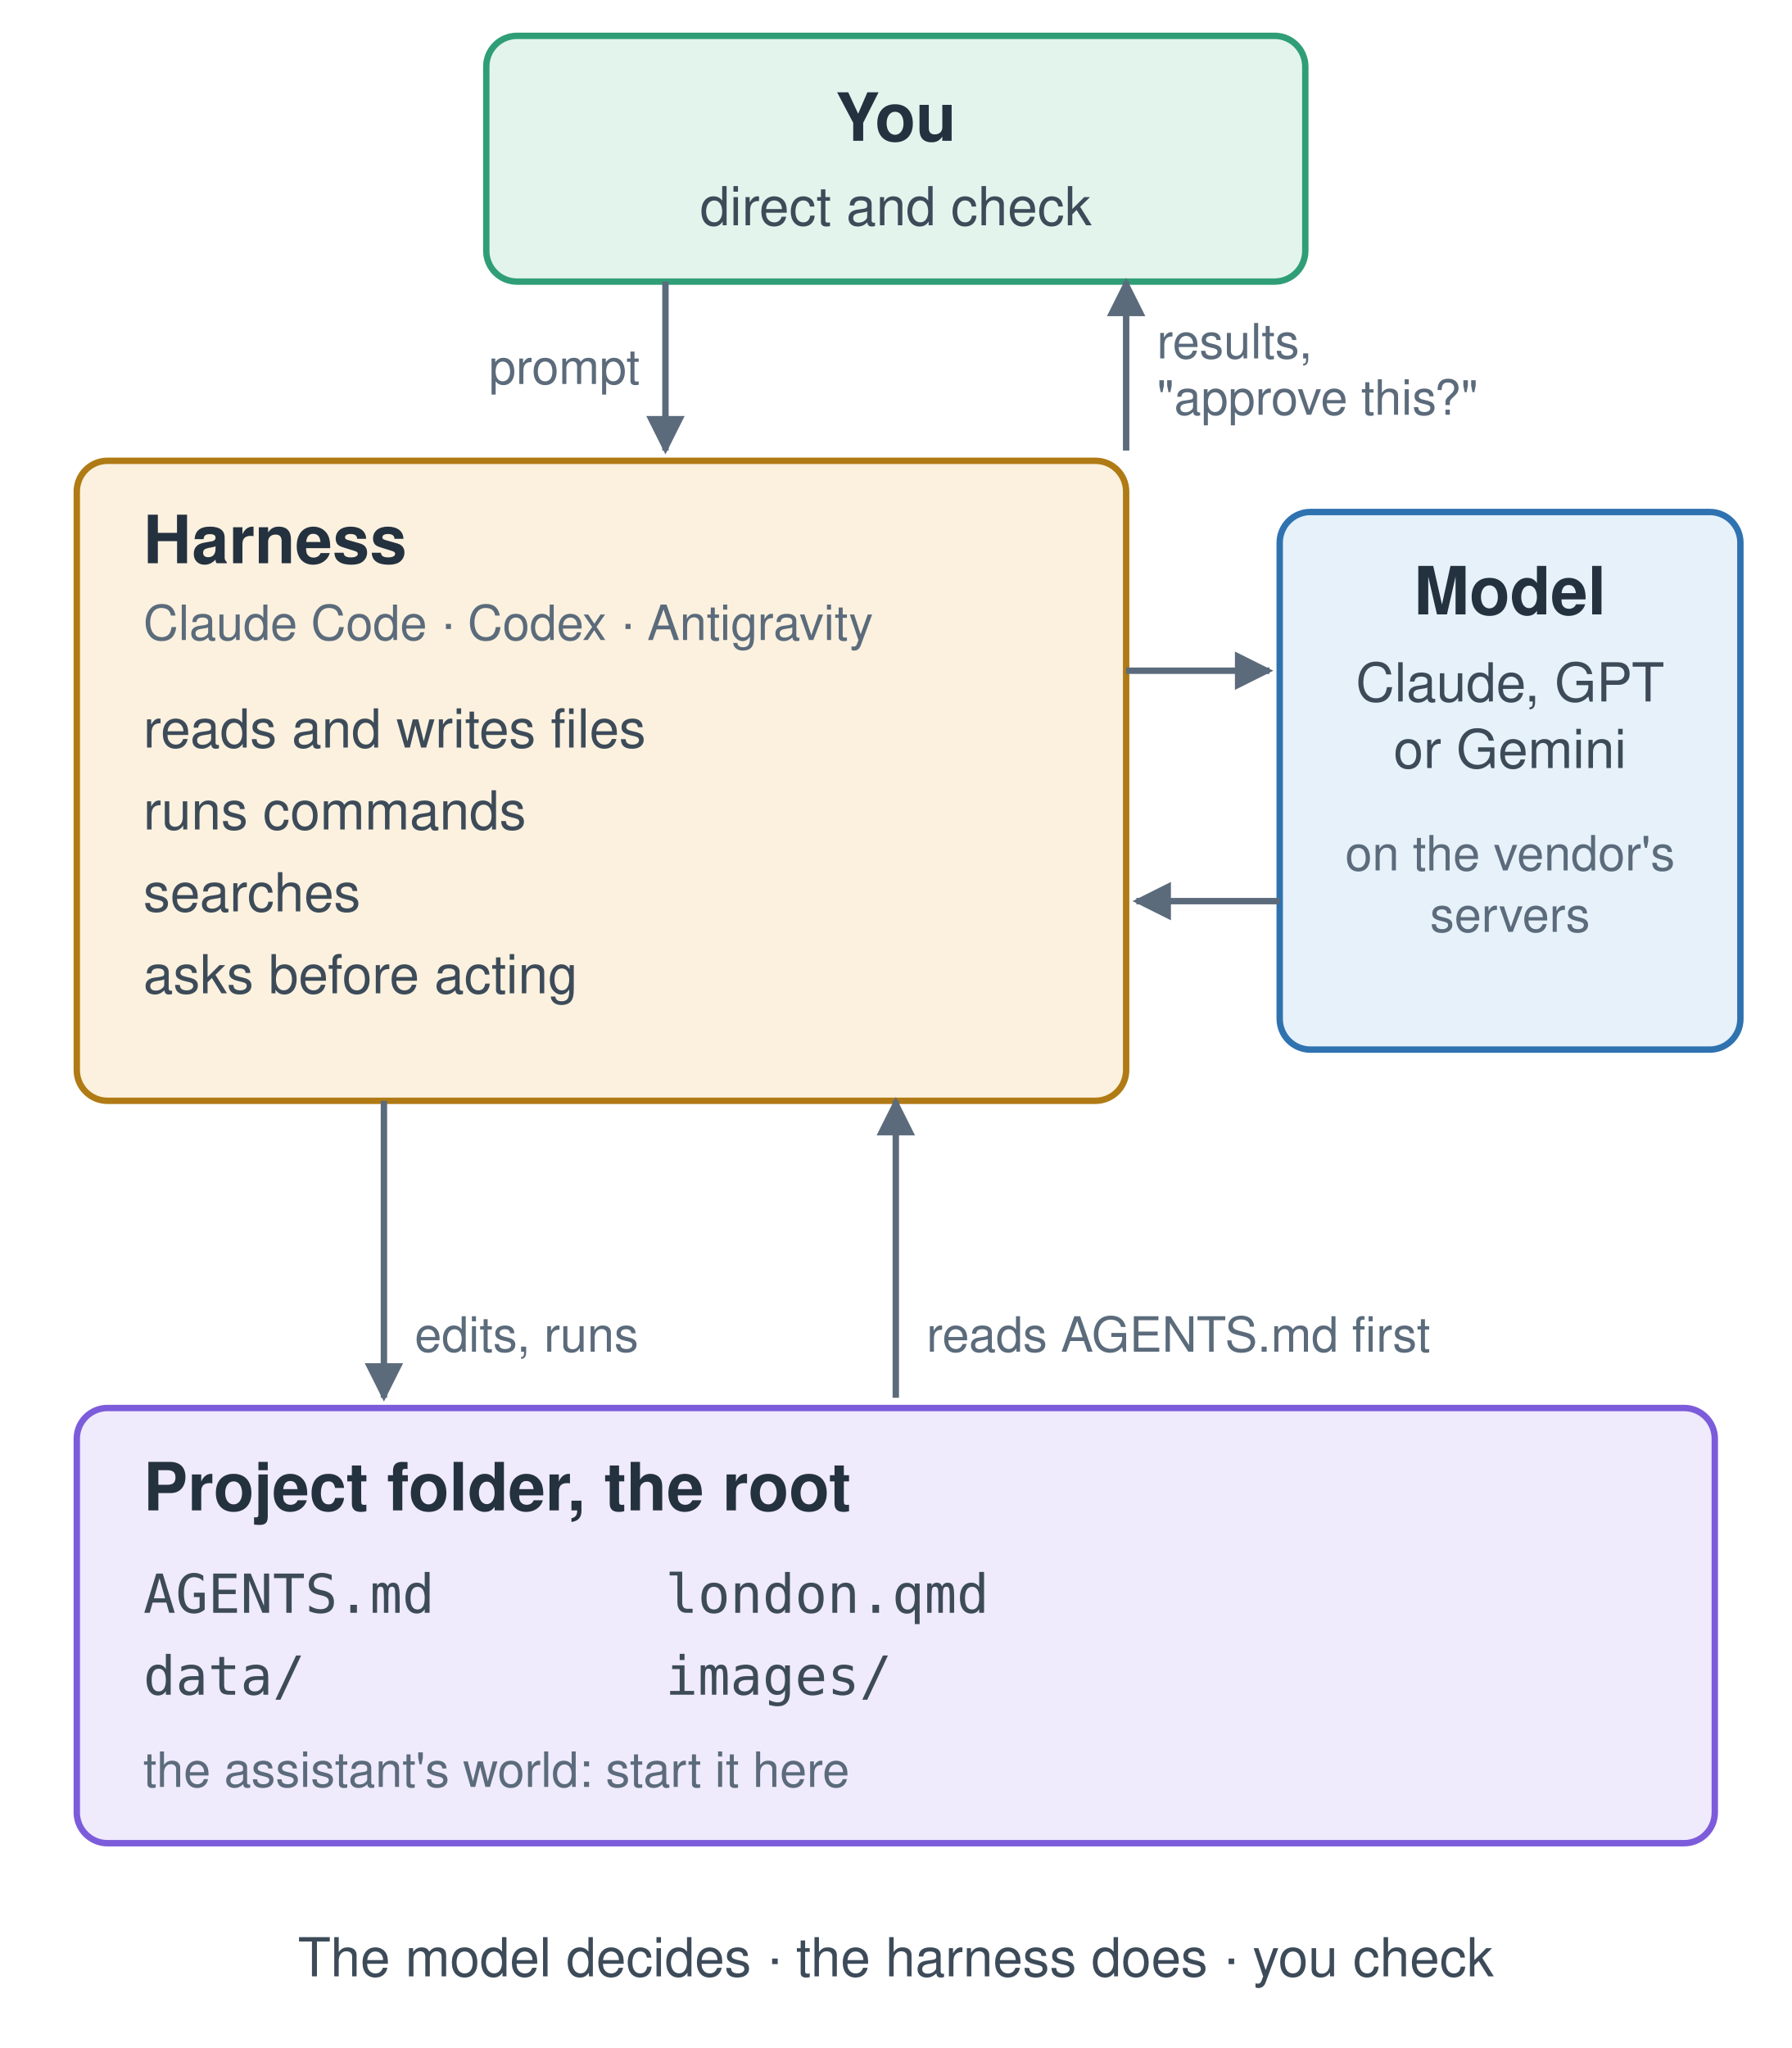
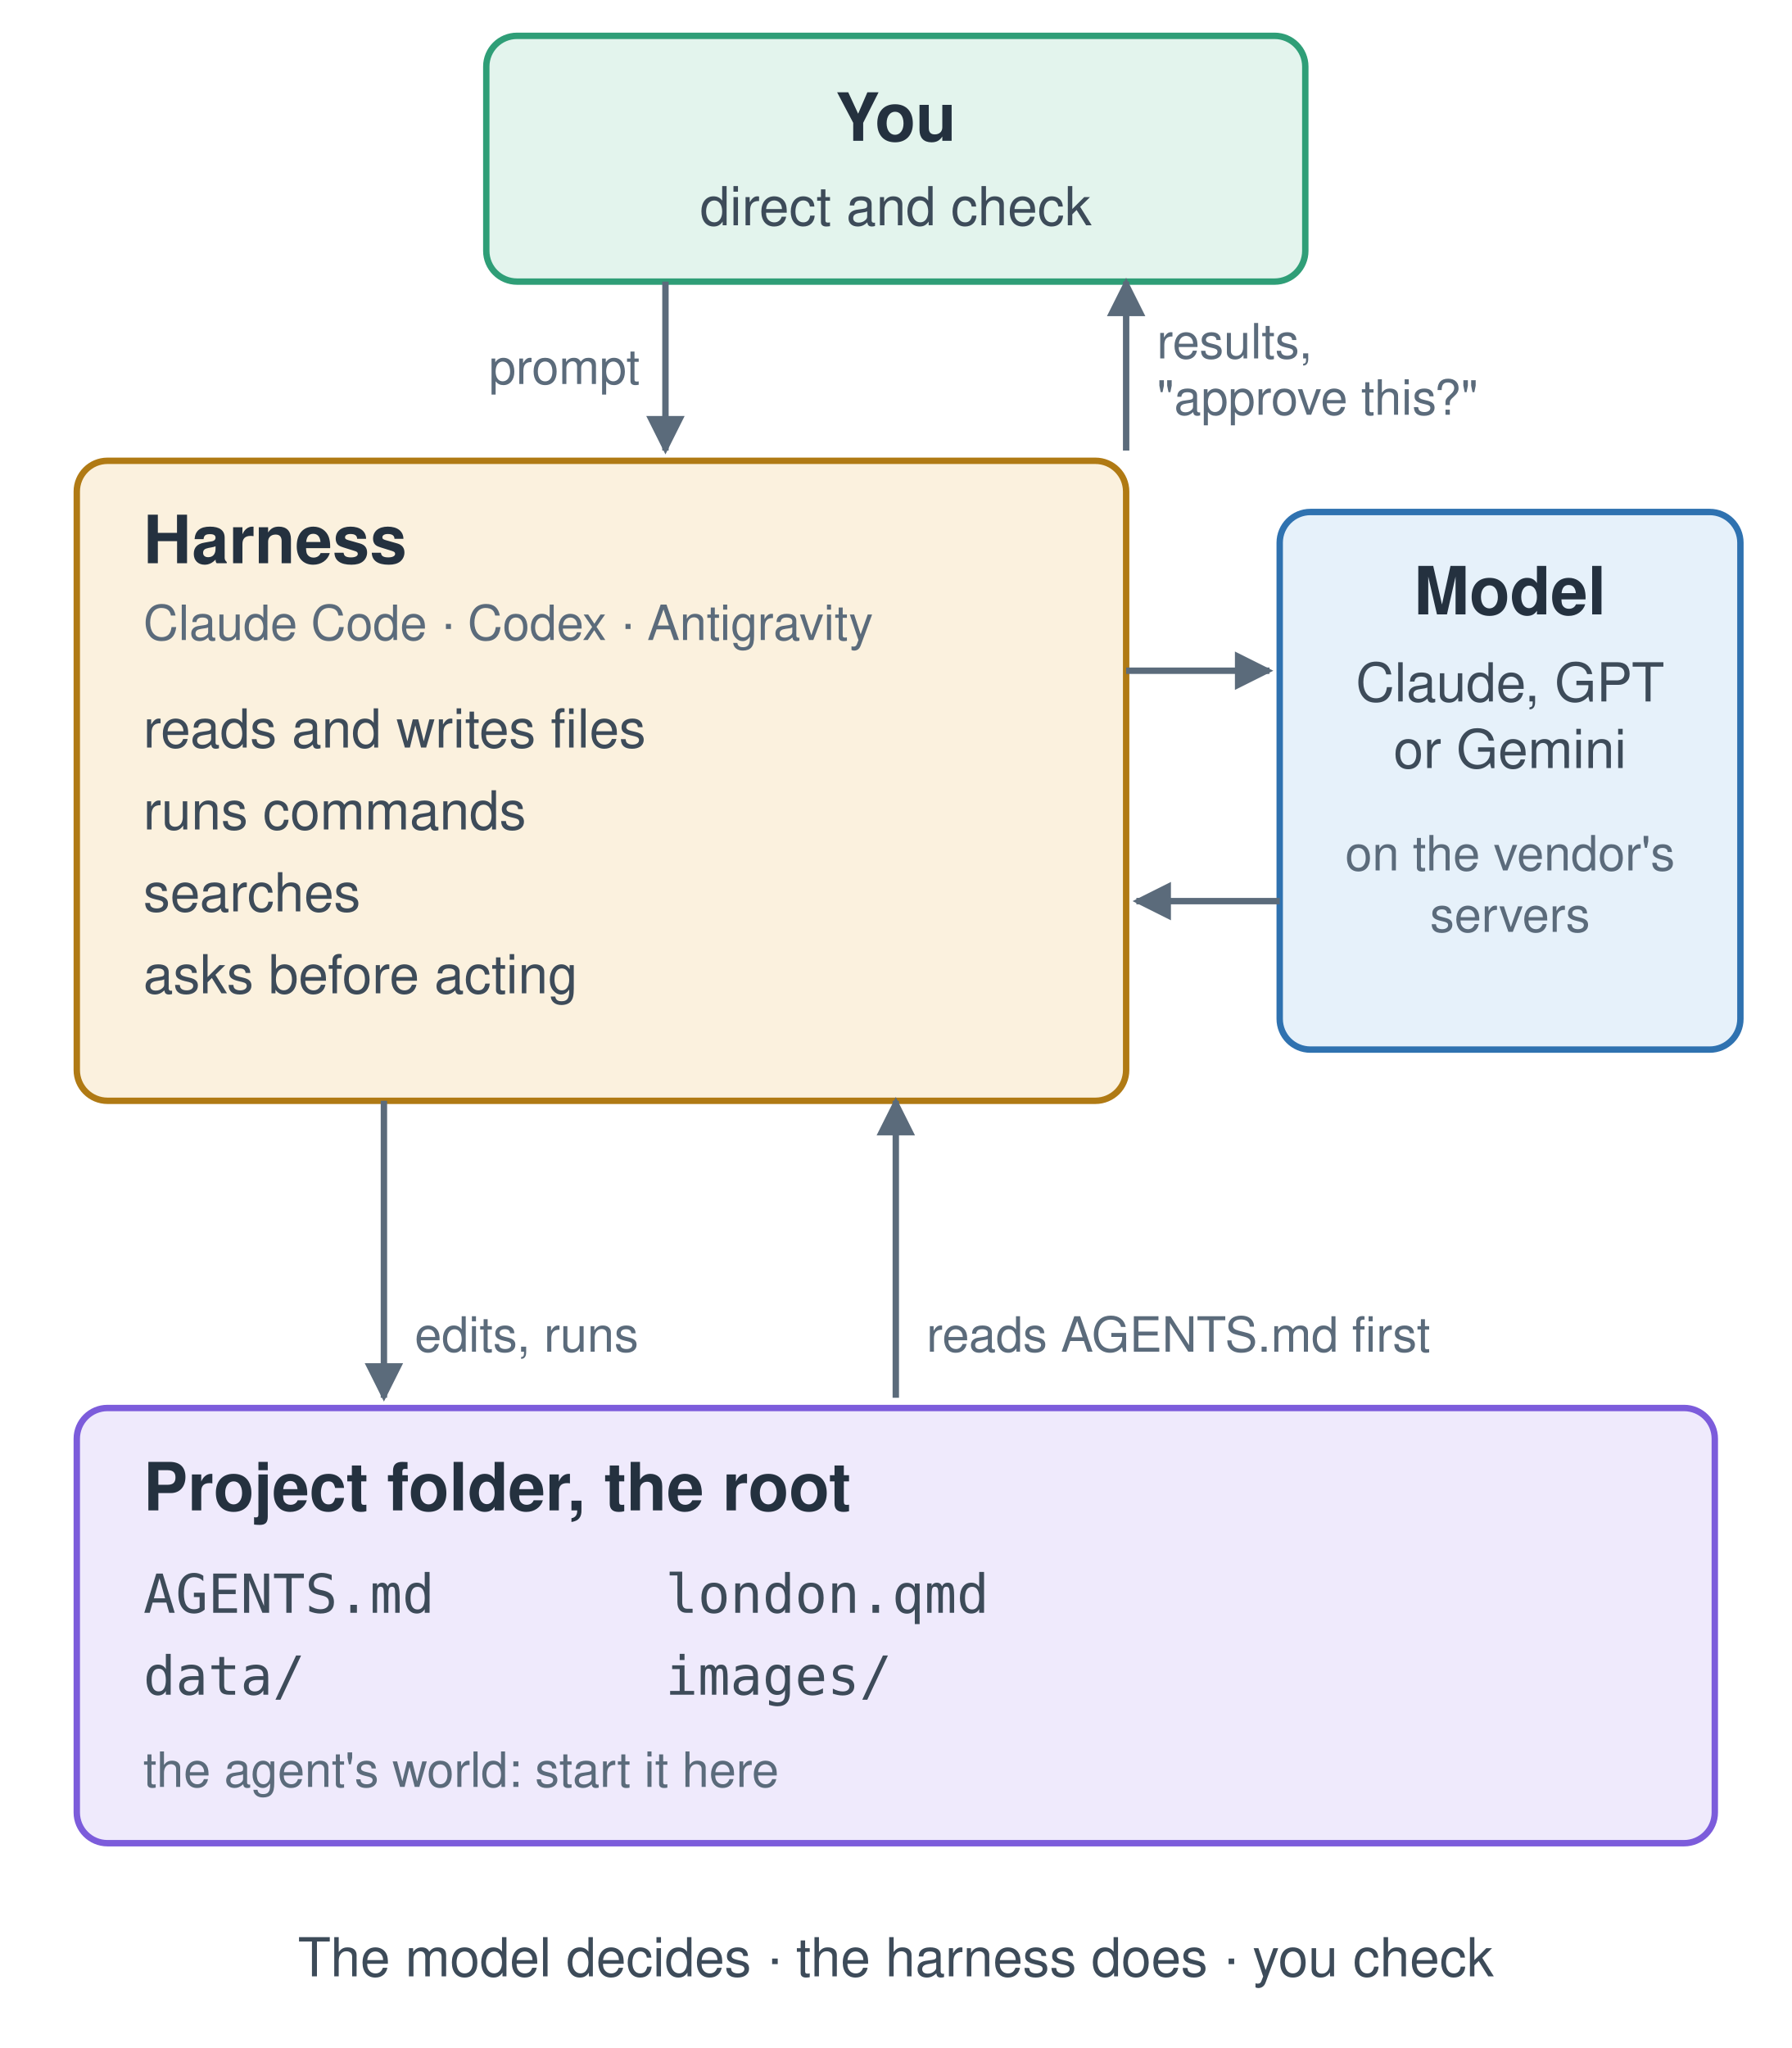
<svg xmlns="http://www.w3.org/2000/svg" viewBox="0 0 700 800" role="img" aria-labelledby="t d">
  <defs>
    <marker id="a" viewBox="0 0 10 10" refX="9" refY="5" markerWidth="6" markerHeight="6" orient="auto">
      <path d="M0,0 L10,5 L0,10 z" fill="#5b6b7b" />
    </marker>
  </defs>
  <style>
  text { font-family: "Avenir Next", "Helvetica Neue", Helvetica, Arial, sans-serif; fill: #24313f; }
  .m { font-family: Menlo, Consolas, "DejaVu Sans Mono", monospace; }
  .h { font-size: 26px; font-weight: 700; }
  .s { font-size: 21px; fill: #3d4b59; }
  .n { font-size: 19px; fill: #5b6b7b; }
  .arrow { stroke: #5b6b7b; stroke-width: 2.5; fill: none; marker-end: url(#a); }
</style>
  <rect x="190" y="14" width="320" height="96" rx="12" fill="#e3f4ed" stroke="#2f9e77" stroke-width="2.5" />
  <text x="350" y="55" text-anchor="middle" class="h">You</text>
  <text x="350" y="88" text-anchor="middle" class="s">direct and check</text>
  <path class="arrow" d="M260,110 L260,176" />
  <text x="250" y="150" text-anchor="end" class="n">prompt</text>
  <path class="arrow" d="M440,176 L440,110" />
  <text x="452" y="140" class="n">results,</text>
  <text x="452" y="162" class="n">"approve this?"</text>
  <rect x="30" y="180" width="410" height="250" rx="12" fill="#fbf1de" stroke="#b07a14" stroke-width="2.5" />
  <text x="56" y="220" class="h">Harness</text>
  <text x="56" y="250" class="n">Claude Code · Codex · Antigravity</text>
  <text x="56" y="292" class="s">reads and writes files</text>
  <text x="56" y="324" class="s">runs commands</text>
  <text x="56" y="356" class="s">searches</text>
  <text x="56" y="388" class="s">asks before acting</text>
  <rect x="500" y="200" width="180" height="210" rx="12" fill="#e6f1fa" stroke="#2f72b0" stroke-width="2.5" />
  <text x="590" y="240" text-anchor="middle" class="h">Model</text>
  <text x="590" y="274" text-anchor="middle" class="s">Claude, GPT</text>
  <text x="590" y="300" text-anchor="middle" class="s">or Gemini</text>
  <text x="590" y="340" text-anchor="middle" class="n">on the vendor's</text>
  <text x="590" y="364" text-anchor="middle" class="n">servers</text>
  <path class="arrow" d="M440,262 L496,262" />
  <path class="arrow" d="M500,352 L444,352" />
  <path class="arrow" d="M150,430 L150,546" />
  <text x="162" y="528" class="n">edits, runs</text>
  <path class="arrow" d="M350,546 L350,430" />
  <text x="362" y="528" class="n">reads AGENTS.md first</text>
  <rect x="30" y="550" width="640" height="170" rx="12" fill="#efeafc" stroke="#7c5cdb" stroke-width="2.5" />
  <text x="56" y="590" class="h">Project folder, the root</text>
  <text x="56" y="630" class="m s">AGENTS.md</text>
  <text x="260" y="630" class="m s">london.qmd</text>
  <text x="56" y="662" class="m s">data/</text>
  <text x="260" y="662" class="m s">images/</text>
-   <text x="56" y="698" class="n">the assistant's world: start it here</text>
+   <text x="56" y="698" class="n">the agent's world: start it here</text>
  <text x="350" y="772" text-anchor="middle" class="s">The model decides · the harness does · you check</text>
</svg>
